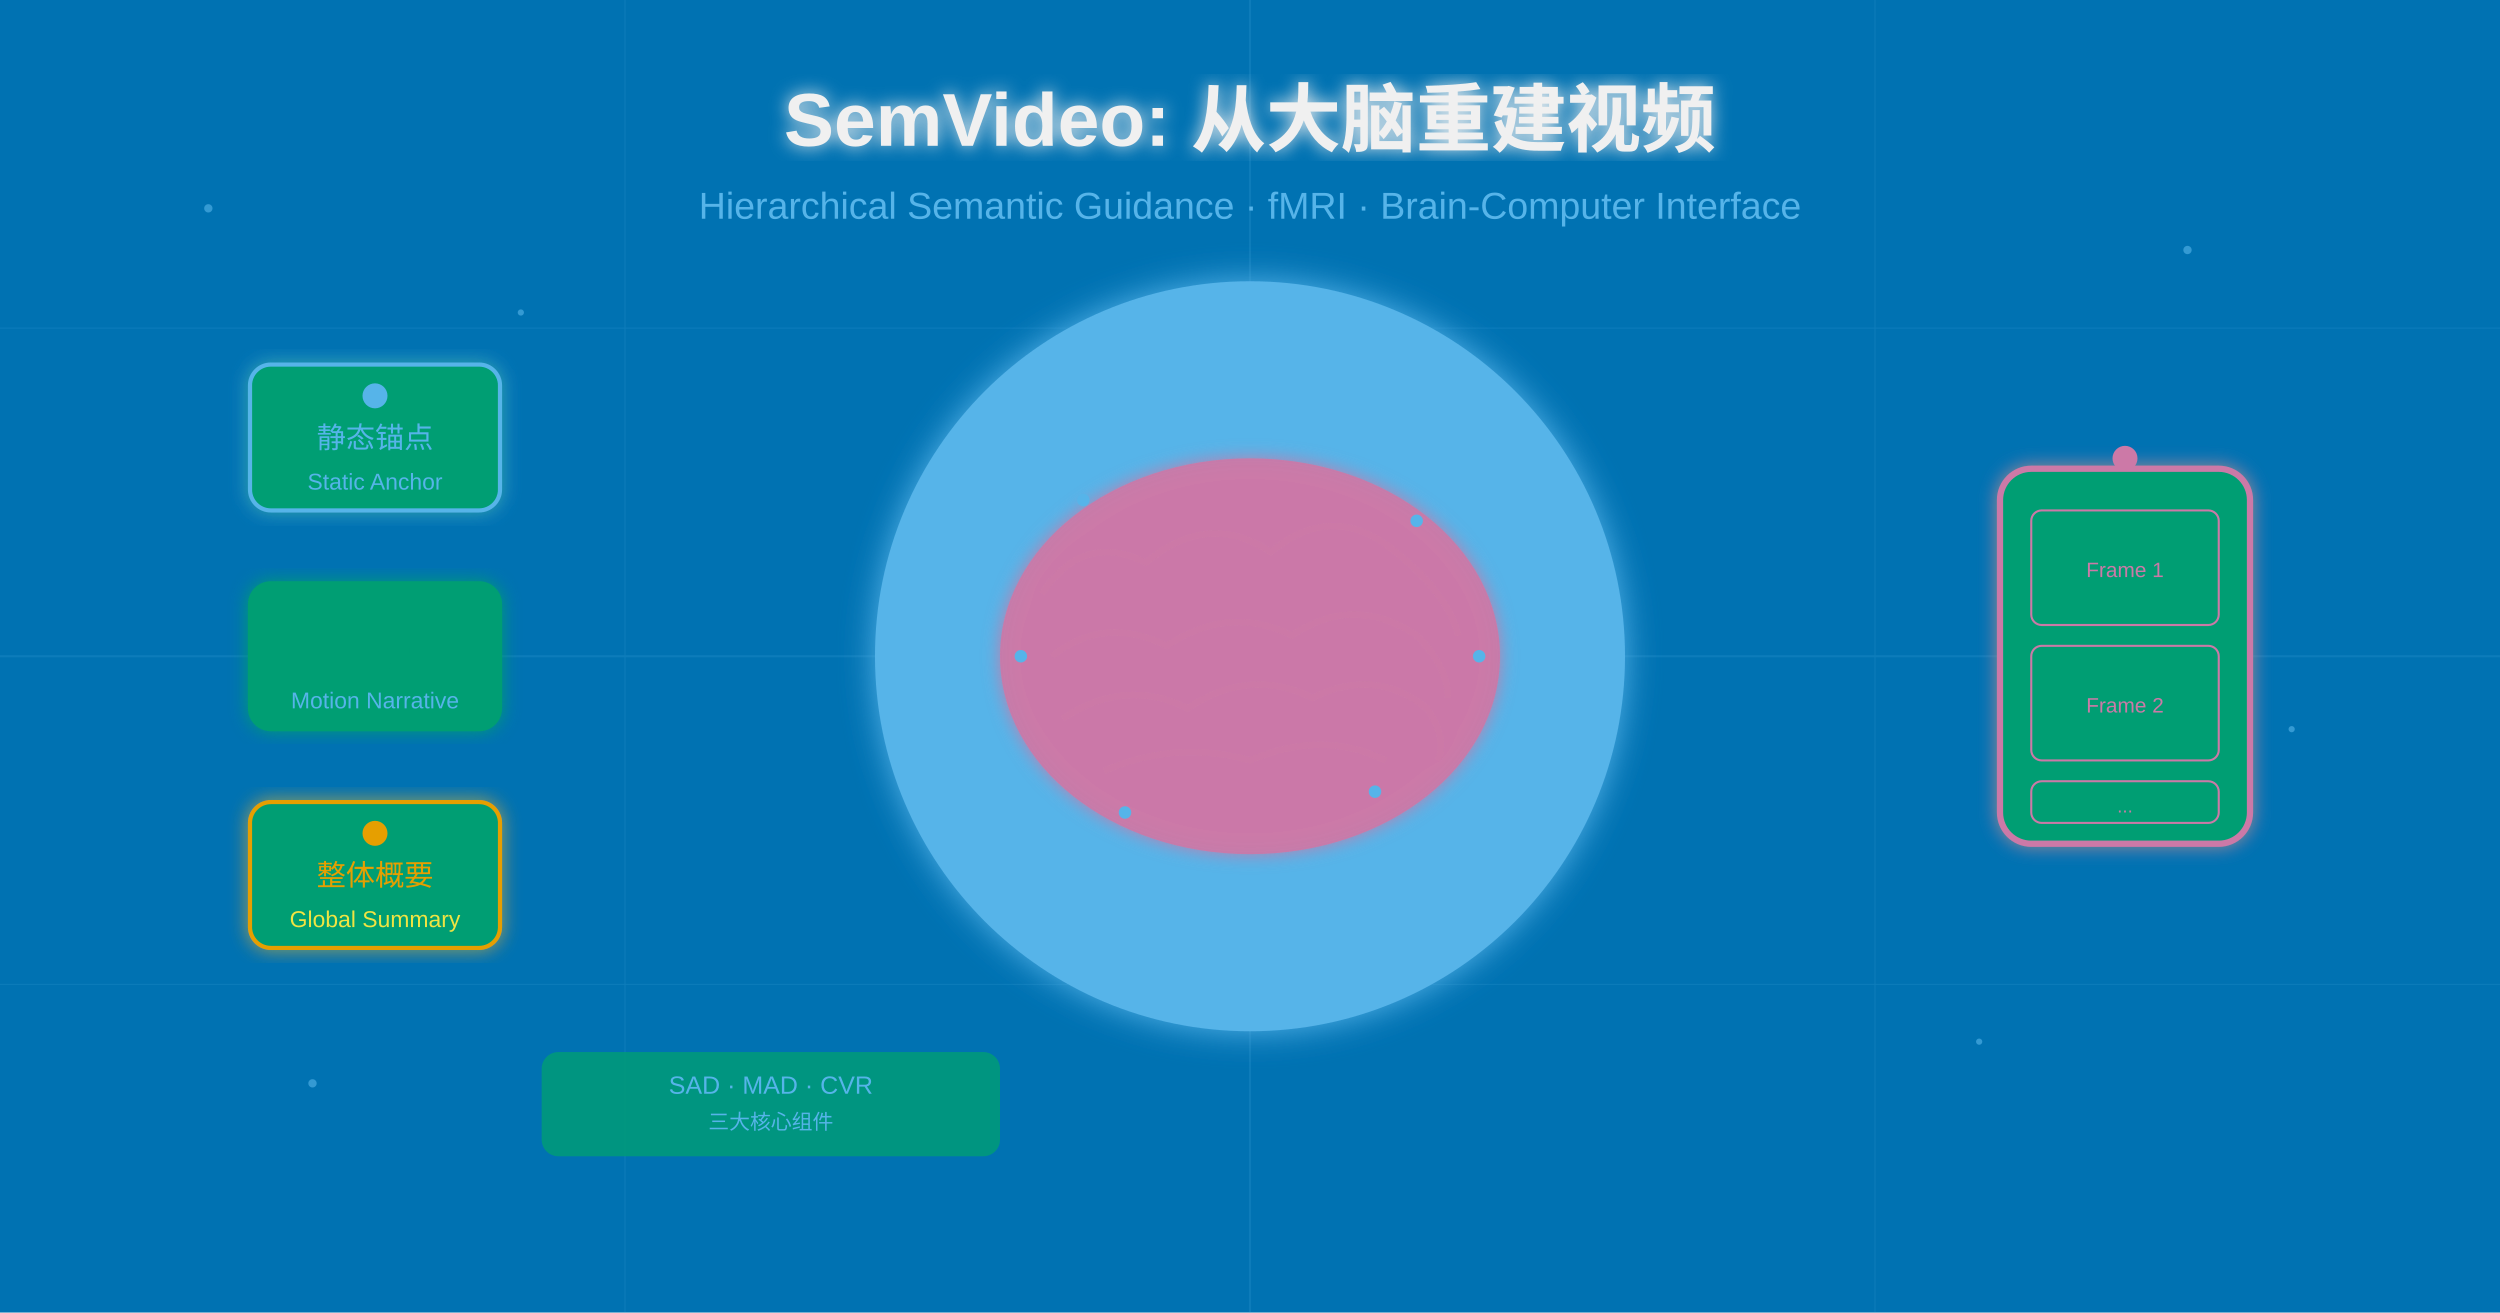
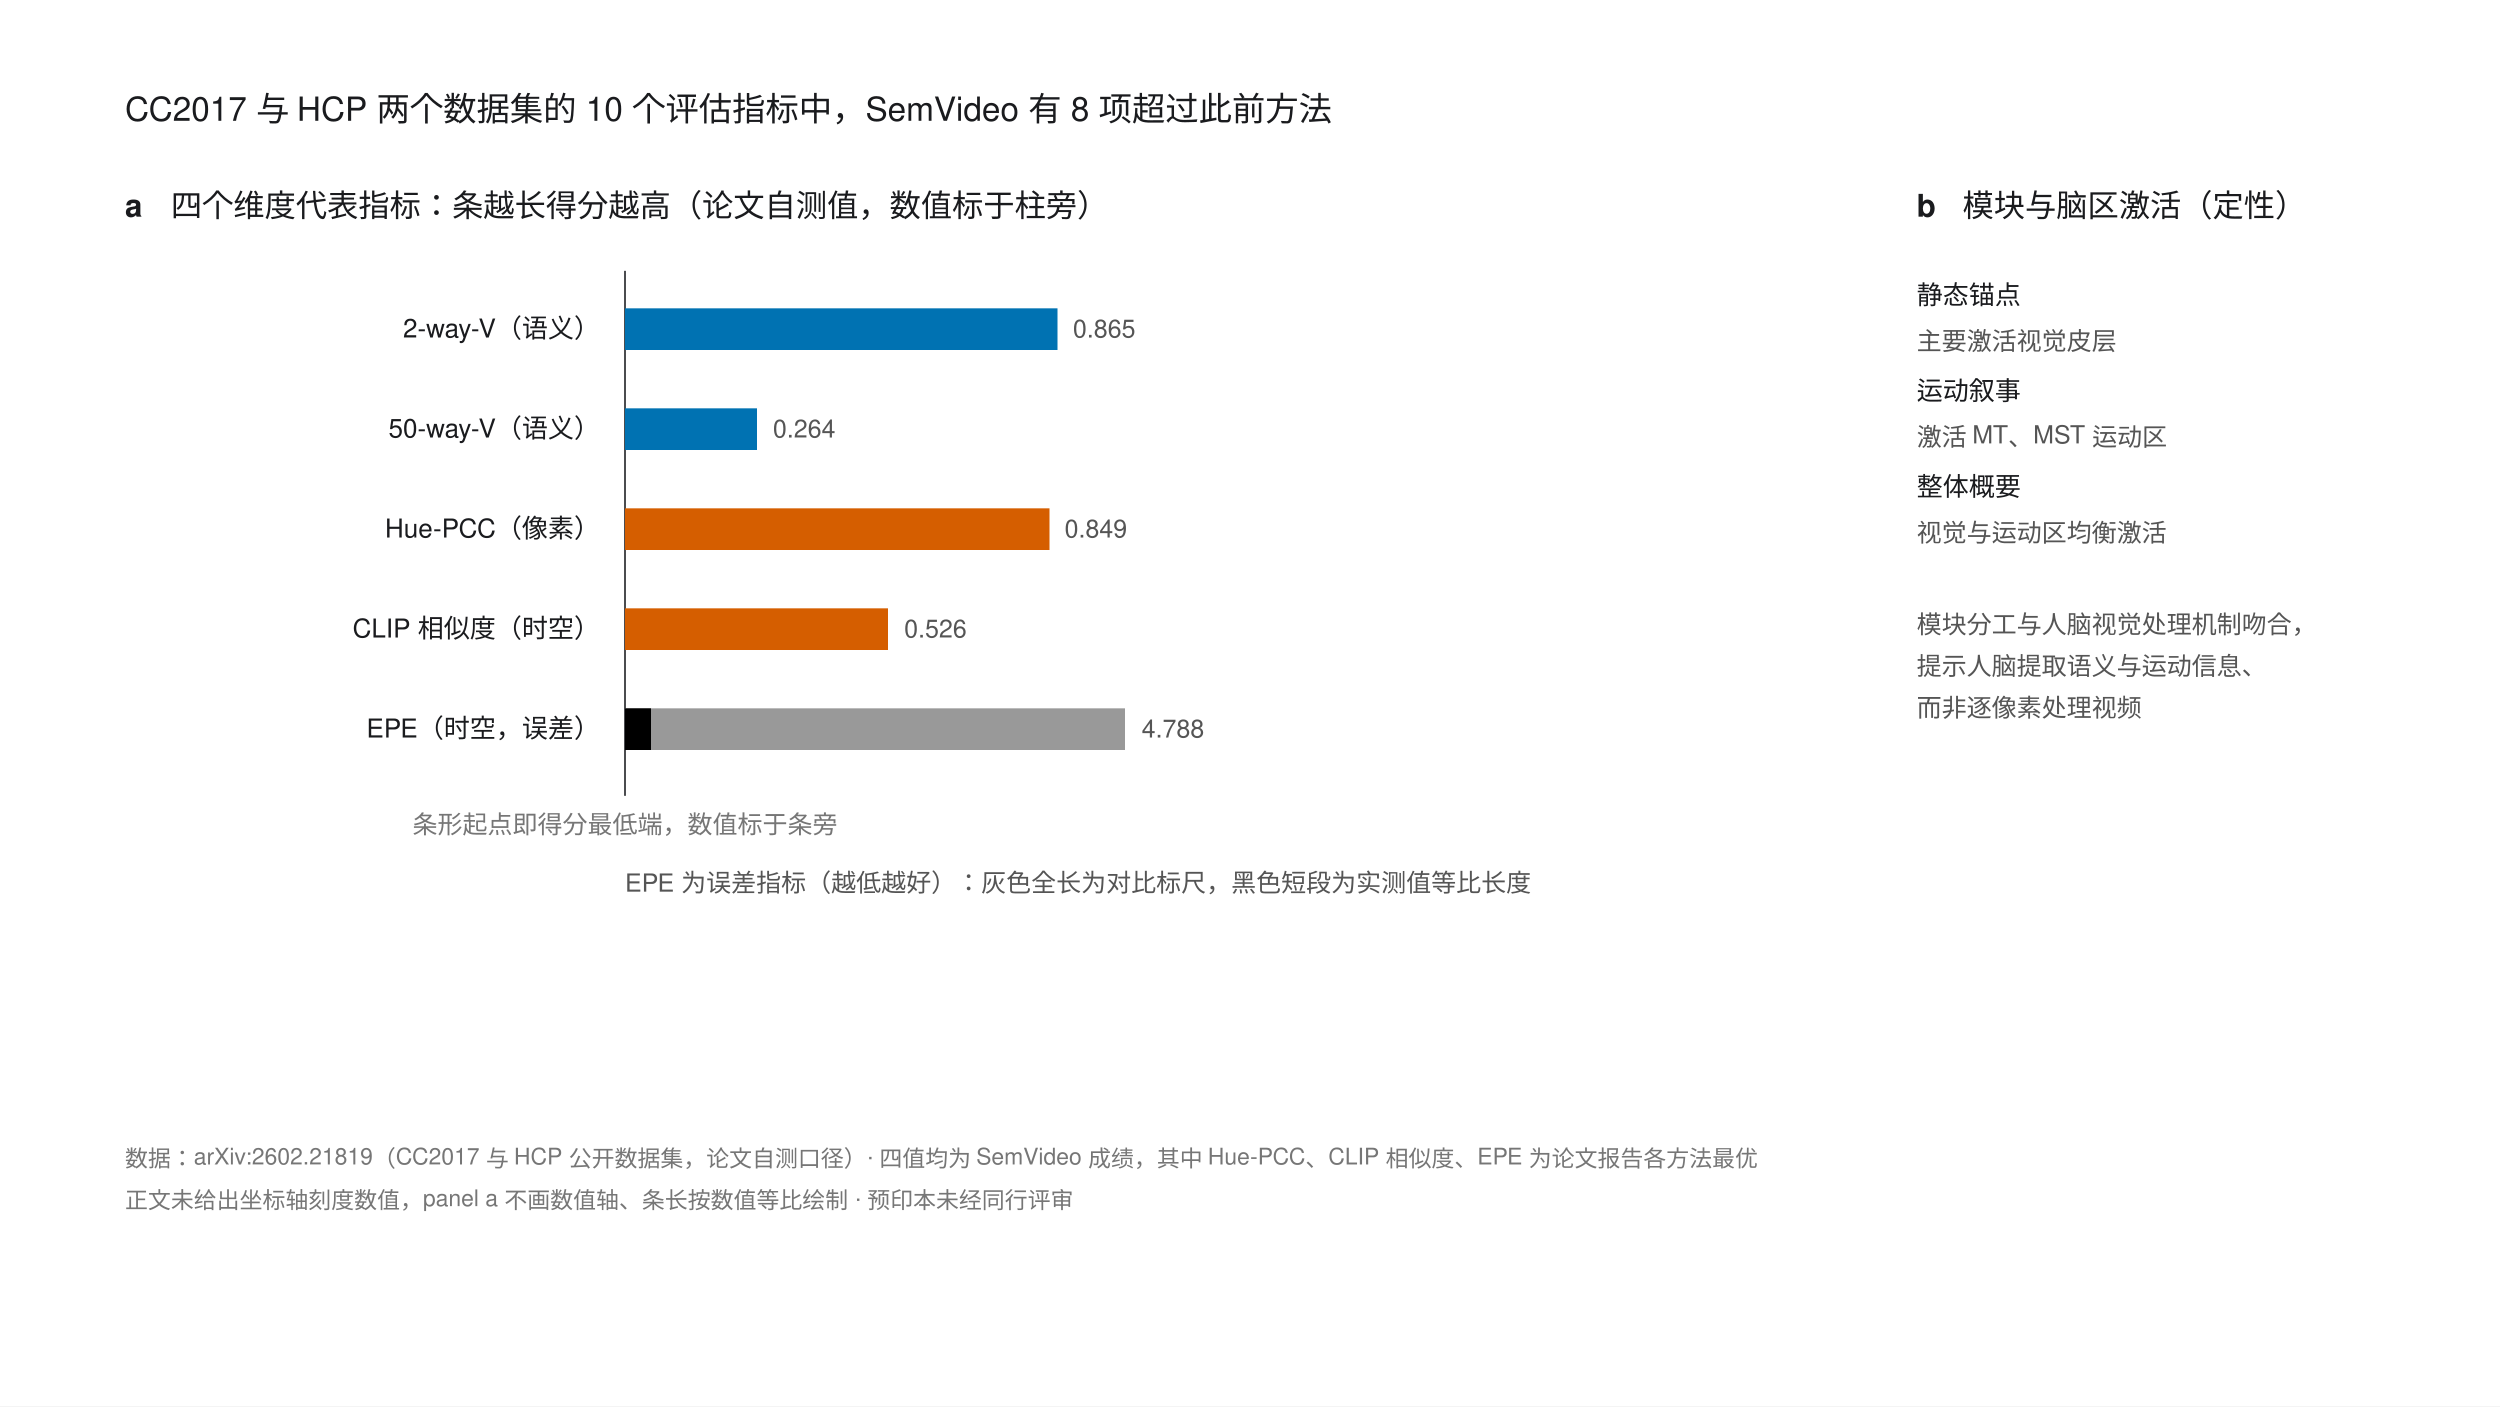
- <svg xmlns="http://www.w3.org/2000/svg" viewBox="0 0 1200 630" width="1200" height="630">
-   <defs>
-     <filter id="glow">
-       <feGaussianBlur stdDeviation="4" result="coloredBlur" />
-       <feMerge>
-         <feMergeNode in="coloredBlur" />
-         <feMergeNode in="SourceGraphic" />
-       </feMerge>
-     </filter>
-     <filter id="pulseGlow">
-       <feGaussianBlur stdDeviation="8" result="coloredBlur" />
-       <feMerge>
-         <feMergeNode in="coloredBlur" />
-         <feMergeNode in="SourceGraphic" />
-       </feMerge>
-     </filter>
-   </defs>
-   <rect width="1200" height="630" fill="#0072B2" />
-   <g opacity="0.15">
-     <path d="M0 315 H1200" stroke="#56B4E9" stroke-width="1" />
-     <path d="M600 0 V630" stroke="#56B4E9" stroke-width="1" />
-     <path d="M0 157.5 H1200" stroke="#56B4E9" stroke-width="0.5" />
-     <path d="M0 472.5 H1200" stroke="#56B4E9" stroke-width="0.5" />
-     <path d="M300 0 V630" stroke="#56B4E9" stroke-width="0.5" />
-     <path d="M900 0 V630" stroke="#56B4E9" stroke-width="0.5" />
+ <svg xmlns="http://www.w3.org/2000/svg" width="1200" height="675" viewBox="0 0 1200 675" font-family="'Helvetica Neue',Helvetica,Arial,sans-serif">
+   <rect width="1200" height="675" fill="#FFFFFF" />
+   <text x="60" y="58" font-size="16" fill="#1A1B1E">CC2017 与 HCP 两个数据集的 10 个评估指标中，SemVideo 有 8 项超过此前方法</text>
+   <text x="60" y="104" font-size="15" font-weight="bold" fill="#1A1B1E">a</text>
+   <text x="82" y="104" font-size="15" fill="#1A1B1E">四个维度代表指标：条越长得分越高（论文自测值，数值标于柱旁）</text>
+   <line x1="300" y1="130" x2="300" y2="382" stroke="#1A1B1E" stroke-width="0.75" />
+   <text x="300" y="400" font-size="12" fill="#767676" text-anchor="middle">条形起点即得分最低端，数值标于条旁</text>
+   <text x="288" y="162" font-size="12.5" fill="#1A1B1E" text-anchor="end">2-way-V（语义）</text>
+   <rect x="300" y="148" width="207.6" height="20" fill="#0072B2" />
+   <text x="515" y="162" font-size="12" fill="#555">0.865</text>
+   <text x="288" y="210" font-size="12.5" fill="#1A1B1E" text-anchor="end">50-way-V（语义）</text>
+   <rect x="300" y="196" width="63.36" height="20" fill="#0072B2" />
+   <text x="371" y="210" font-size="12" fill="#555">0.264</text>
+   <text x="288" y="258" font-size="12.5" fill="#1A1B1E" text-anchor="end">Hue-PCC（像素）</text>
+   <rect x="300" y="244" width="203.76" height="20" fill="#D55E00" />
+   <text x="511" y="258" font-size="12" fill="#555">0.849</text>
+   <text x="288" y="306" font-size="12.5" fill="#1A1B1E" text-anchor="end">CLIP 相似度（时空）</text>
+   <rect x="300" y="292" width="126.24" height="20" fill="#D55E00" />
+   <text x="434" y="306" font-size="12" fill="#555">0.526</text>
+   <text x="288" y="354" font-size="12.5" fill="#1A1B1E" text-anchor="end">EPE（时空，误差）</text>
+   <rect x="300" y="340" width="240" height="20" fill="#999999" />
+   <rect x="300" y="340" width="12.48" height="20" fill="#000000" />
+   <text x="548" y="354" font-size="12" fill="#555">4.788</text>
+   <text x="300" y="428" font-size="12" fill="#555">EPE 为误差指标（越低越好）：灰色全长为对比标尺，黑色短段为实测值等比长度</text>
+   <text x="920" y="104" font-size="15" font-weight="bold" fill="#1A1B1E">b</text>
+   <text x="942" y="104" font-size="15" fill="#1A1B1E">模块与脑区激活（定性）</text>
+   <g font-size="12.5" fill="#1A1B1E">
+     <text x="920" y="146">静态锚点</text>
+     <text x="920" y="192">运动叙事</text>
+     <text x="920" y="238">整体概要</text>
  </g>
-   <g fill="#56B4E9" opacity="0.6">
-     <circle cx="100" cy="100" r="2">
-       <animate attributeName="cy" values="100;80;100" dur="3s" repeatCount="indefinite" />
-     </circle>
-     <circle cx="250" cy="150" r="1.5">
-       <animate attributeName="cy" values="150;130;150" dur="2.5s" repeatCount="indefinite" />
-     </circle>
-     <circle cx="1050" cy="120" r="2">
-       <animate attributeName="cy" values="120;100;120" dur="3.5s" repeatCount="indefinite" />
-     </circle>
-     <circle cx="950" cy="500" r="1.5">
-       <animate attributeName="cy" values="500;480;500" dur="2.8s" repeatCount="indefinite" />
-     </circle>
-     <circle cx="150" cy="520" r="2">
-       <animate attributeName="cy" values="520;500;520" dur="3.2s" repeatCount="indefinite" />
-     </circle>
-     <circle cx="1100" cy="350" r="1.5">
-       <animate attributeName="cy" values="350;330;350" dur="2.7s" repeatCount="indefinite" />
-     </circle>
+   <g font-size="12" fill="#555">
+     <text x="920" y="168">主要激活视觉皮层</text>
+     <text x="920" y="214">激活 MT、MST 运动区</text>
+     <text x="920" y="260">视觉与运动区均衡激活</text>
  </g>
-   <circle cx="600" cy="315" r="180" fill="#56B4E9" filter="url(#pulseGlow)">
-     <animate attributeName="r" values="180;195;180" dur="3s" repeatCount="indefinite" />
-   </circle>
-   <g transform="translate(600, 315)" filter="url(#glow)">
-     <ellipse cx="0" cy="0" rx="120" ry="95" fill="#CC79A7" opacity="0.9" />
-     <path d="M-100 -30 Q-80 -60 -50 -45 Q-20 -70 10 -50 Q40 -75 70 -50 Q95 -30 100 -10" stroke="#CC79A7" stroke-width="3" fill="none" opacity="0.8" />
-     <path d="M-95 0 Q-70 -20 -40 -5 Q-10 -25 20 -10 Q50 -30 80 -10 Q95 5 95 20" stroke="#CC79A7" stroke-width="3" fill="none" opacity="0.8" />
-     <path d="M-90 30 Q-60 10 -30 25 Q0 5 30 20 Q60 5 85 25 Q95 40 90 50" stroke="#CC79A7" stroke-width="3" fill="none" opacity="0.8" />
-     <path d="M-70 55 Q-35 40 0 50 Q35 35 65 50" stroke="#CC79A7" stroke-width="3" fill="none" opacity="0.8" />
-   </g>
-   <g transform="translate(180, 315)">
-     <rect x="-60" y="-140" width="120" height="70" rx="10" fill="#009E73" stroke="#56B4E9" stroke-width="2" filter="url(#glow)" />
-     <text x="0" y="-100" text-anchor="middle" fill="#56B4E9" font-size="14" font-family="Arial, sans-serif">静态锚点</text>
-     <text x="0" y="-80" text-anchor="middle" fill="#56B4E9" font-size="11" font-family="Arial, sans-serif">Static Anchor</text>
-     <circle cx="0" cy="-125" r="6" fill="#56B4E9">
-       <animate attributeName="opacity" values="1;0.4;1" dur="2s" repeatCount="indefinite" />
-     </circle>
-   </g>
-   <g transform="translate(180, 315)">
-     <rect x="-60" y="-35" width="120" height="70" rx="10" fill="#009E73" stroke="#009E73" stroke-width="2" filter="url(#glow)" />
-     <text x="0" y="5" text-anchor="middle" fill="#009E73" font-size="14" font-family="Arial, sans-serif">运动叙事</text>
-     <text x="0" y="25" text-anchor="middle" fill="#56B4E9" font-size="11" font-family="Arial, sans-serif">Motion Narrative</text>
-     <circle cx="0" cy="-20" r="6" fill="#009E73">
-       <animate attributeName="opacity" values="1;0.4;1" dur="2.2s" repeatCount="indefinite" />
-     </circle>
-   </g>
-   <g transform="translate(180, 315)">
-     <rect x="-60" y="70" width="120" height="70" rx="10" fill="#009E73" stroke="#E69F00" stroke-width="2" filter="url(#glow)" />
-     <text x="0" y="110" text-anchor="middle" fill="#E69F00" font-size="14" font-family="Arial, sans-serif">整体概要</text>
-     <text x="0" y="130" text-anchor="middle" fill="#F0E442" font-size="11" font-family="Arial, sans-serif">Global Summary</text>
-     <circle cx="0" cy="85" r="6" fill="#E69F00">
-       <animate attributeName="opacity" values="1;0.4;1" dur="2.4s" repeatCount="indefinite" />
-     </circle>
-   </g>
-   <g stroke="url(#electricGrad)" stroke-width="3" fill="none" stroke-dasharray="8,4" filter="url(#glow)">
-     <path d="M240 200 Q400 220 480 260">
-       <animate attributeName="stroke-dashoffset" values="24;0" dur="1.5s" repeatCount="indefinite" />
-     </path>
-     <path d="M240 315 Q400 315 480 315">
-       <animate attributeName="stroke-dashoffset" values="24;0" dur="1.7s" repeatCount="indefinite" />
-     </path>
-     <path d="M240 430 Q400 410 480 370">
-       <animate attributeName="stroke-dashoffset" values="24;0" dur="1.9s" repeatCount="indefinite" />
-     </path>
-   </g>
-   <g transform="translate(1020, 315)">
-     <rect x="-60" y="-90" width="120" height="180" rx="15" fill="#009E73" stroke="#CC79A7" stroke-width="3" filter="url(#glow)" />
-     <rect x="-45" y="-70" width="90" height="55" rx="5" fill="#009E73" stroke="#CC79A7" stroke-width="1" />
-     <rect x="-45" y="-5" width="90" height="55" rx="5" fill="#009E73" stroke="#CC79A7" stroke-width="1" />
-     <rect x="-45" y="60" width="90" height="20" rx="5" fill="#009E73" stroke="#CC79A7" stroke-width="1" />
-     <text x="0" y="-38" text-anchor="middle" fill="#CC79A7" font-size="10" font-family="Arial, sans-serif">Frame 1</text>
-     <text x="0" y="27" text-anchor="middle" fill="#CC79A7" font-size="10" font-family="Arial, sans-serif">Frame 2</text>
-     <text x="0" y="75" text-anchor="middle" fill="#CC79A7" font-size="9" font-family="Arial, sans-serif">...</text>
-     <circle cx="0" cy="-95" r="6" fill="#CC79A7">
-       <animate attributeName="opacity" values="1;0.4;1" dur="1.8s" repeatCount="indefinite" />
-     </circle>
-   </g>
-   <g stroke="#CC79A7" stroke-width="4" fill="none" stroke-dasharray="10,5" filter="url(#glow)">
-     <path d="M720 315 Q870 315 960 315">
-       <animate attributeName="stroke-dashoffset" values="30;0" dur="1.6s" repeatCount="indefinite" />
-     </path>
-   </g>
-   <text x="600" y="70" text-anchor="middle" fill="#F0F0F0" font-size="36" font-family="Arial, sans-serif" font-weight="bold" filter="url(#glow)">
-     SemVideo: 从大脑重建视频
-   </text>
-   <text x="600" y="105" text-anchor="middle" fill="#56B4E9" font-size="18" font-family="Arial, sans-serif">
-     Hierarchical Semantic Guidance · fMRI · Brain-Computer Interface
-   </text>
-   <g transform="translate(370, 530)">
-     <rect x="-110" y="-25" width="220" height="50" rx="8" fill="#009E73" opacity="0.8" />
-     <text x="0" y="-5" text-anchor="middle" fill="#56B4E9" font-size="12" font-family="Arial, sans-serif">SAD · MAD · CVR</text>
-     <text x="0" y="12" text-anchor="middle" fill="#56B4E9" font-size="10" font-family="Arial, sans-serif">三大核心组件</text>
-   </g>
-   <g fill="#56B4E9">
-     <circle cx="520" cy="240" r="3">
-       <animate attributeName="opacity" values="1;0;1" dur="1.2s" repeatCount="indefinite" />
-     </circle>
-     <circle cx="680" cy="250" r="3">
-       <animate attributeName="opacity" values="0;1;0" dur="1.4s" repeatCount="indefinite" />
-     </circle>
-     <circle cx="540" cy="390" r="3">
-       <animate attributeName="opacity" values="1;0;1" dur="1.6s" repeatCount="indefinite" />
-     </circle>
-     <circle cx="660" cy="380" r="3">
-       <animate attributeName="opacity" values="0;1;0" dur="1.3s" repeatCount="indefinite" />
-     </circle>
-     <circle cx="490" cy="315" r="3">
-       <animate attributeName="opacity" values="1;0;1" dur="1.5s" repeatCount="indefinite" />
-     </circle>
-     <circle cx="710" cy="315" r="3">
-       <animate attributeName="opacity" values="0;1;0" dur="1.7s" repeatCount="indefinite" />
-     </circle>
-   </g>
+   <text x="920" y="304" font-size="12" fill="#555">模块分工与人脑视觉处理机制吻合，</text>
+   <text x="920" y="324" font-size="12" fill="#555">提示人脑提取语义与运动信息、</text>
+   <text x="920" y="344" font-size="12" fill="#555">而非逐像素处理视频</text>
+   <text x="60" y="560" font-size="11" fill="#767676">数据：arXiv:2602.21819（CC2017 与 HCP 公开数据集，论文自测口径）· 四值均为 SemVideo 成绩，其中 Hue-PCC、CLIP 相似度、EPE 为论文报告各方法最优</text>
+   <text x="60" y="580" font-size="11" fill="#767676">正文未给出坐标轴刻度数值，panel a 不画数值轴、条长按数值等比绘制 · 预印本未经同行评审</text>
</svg>
